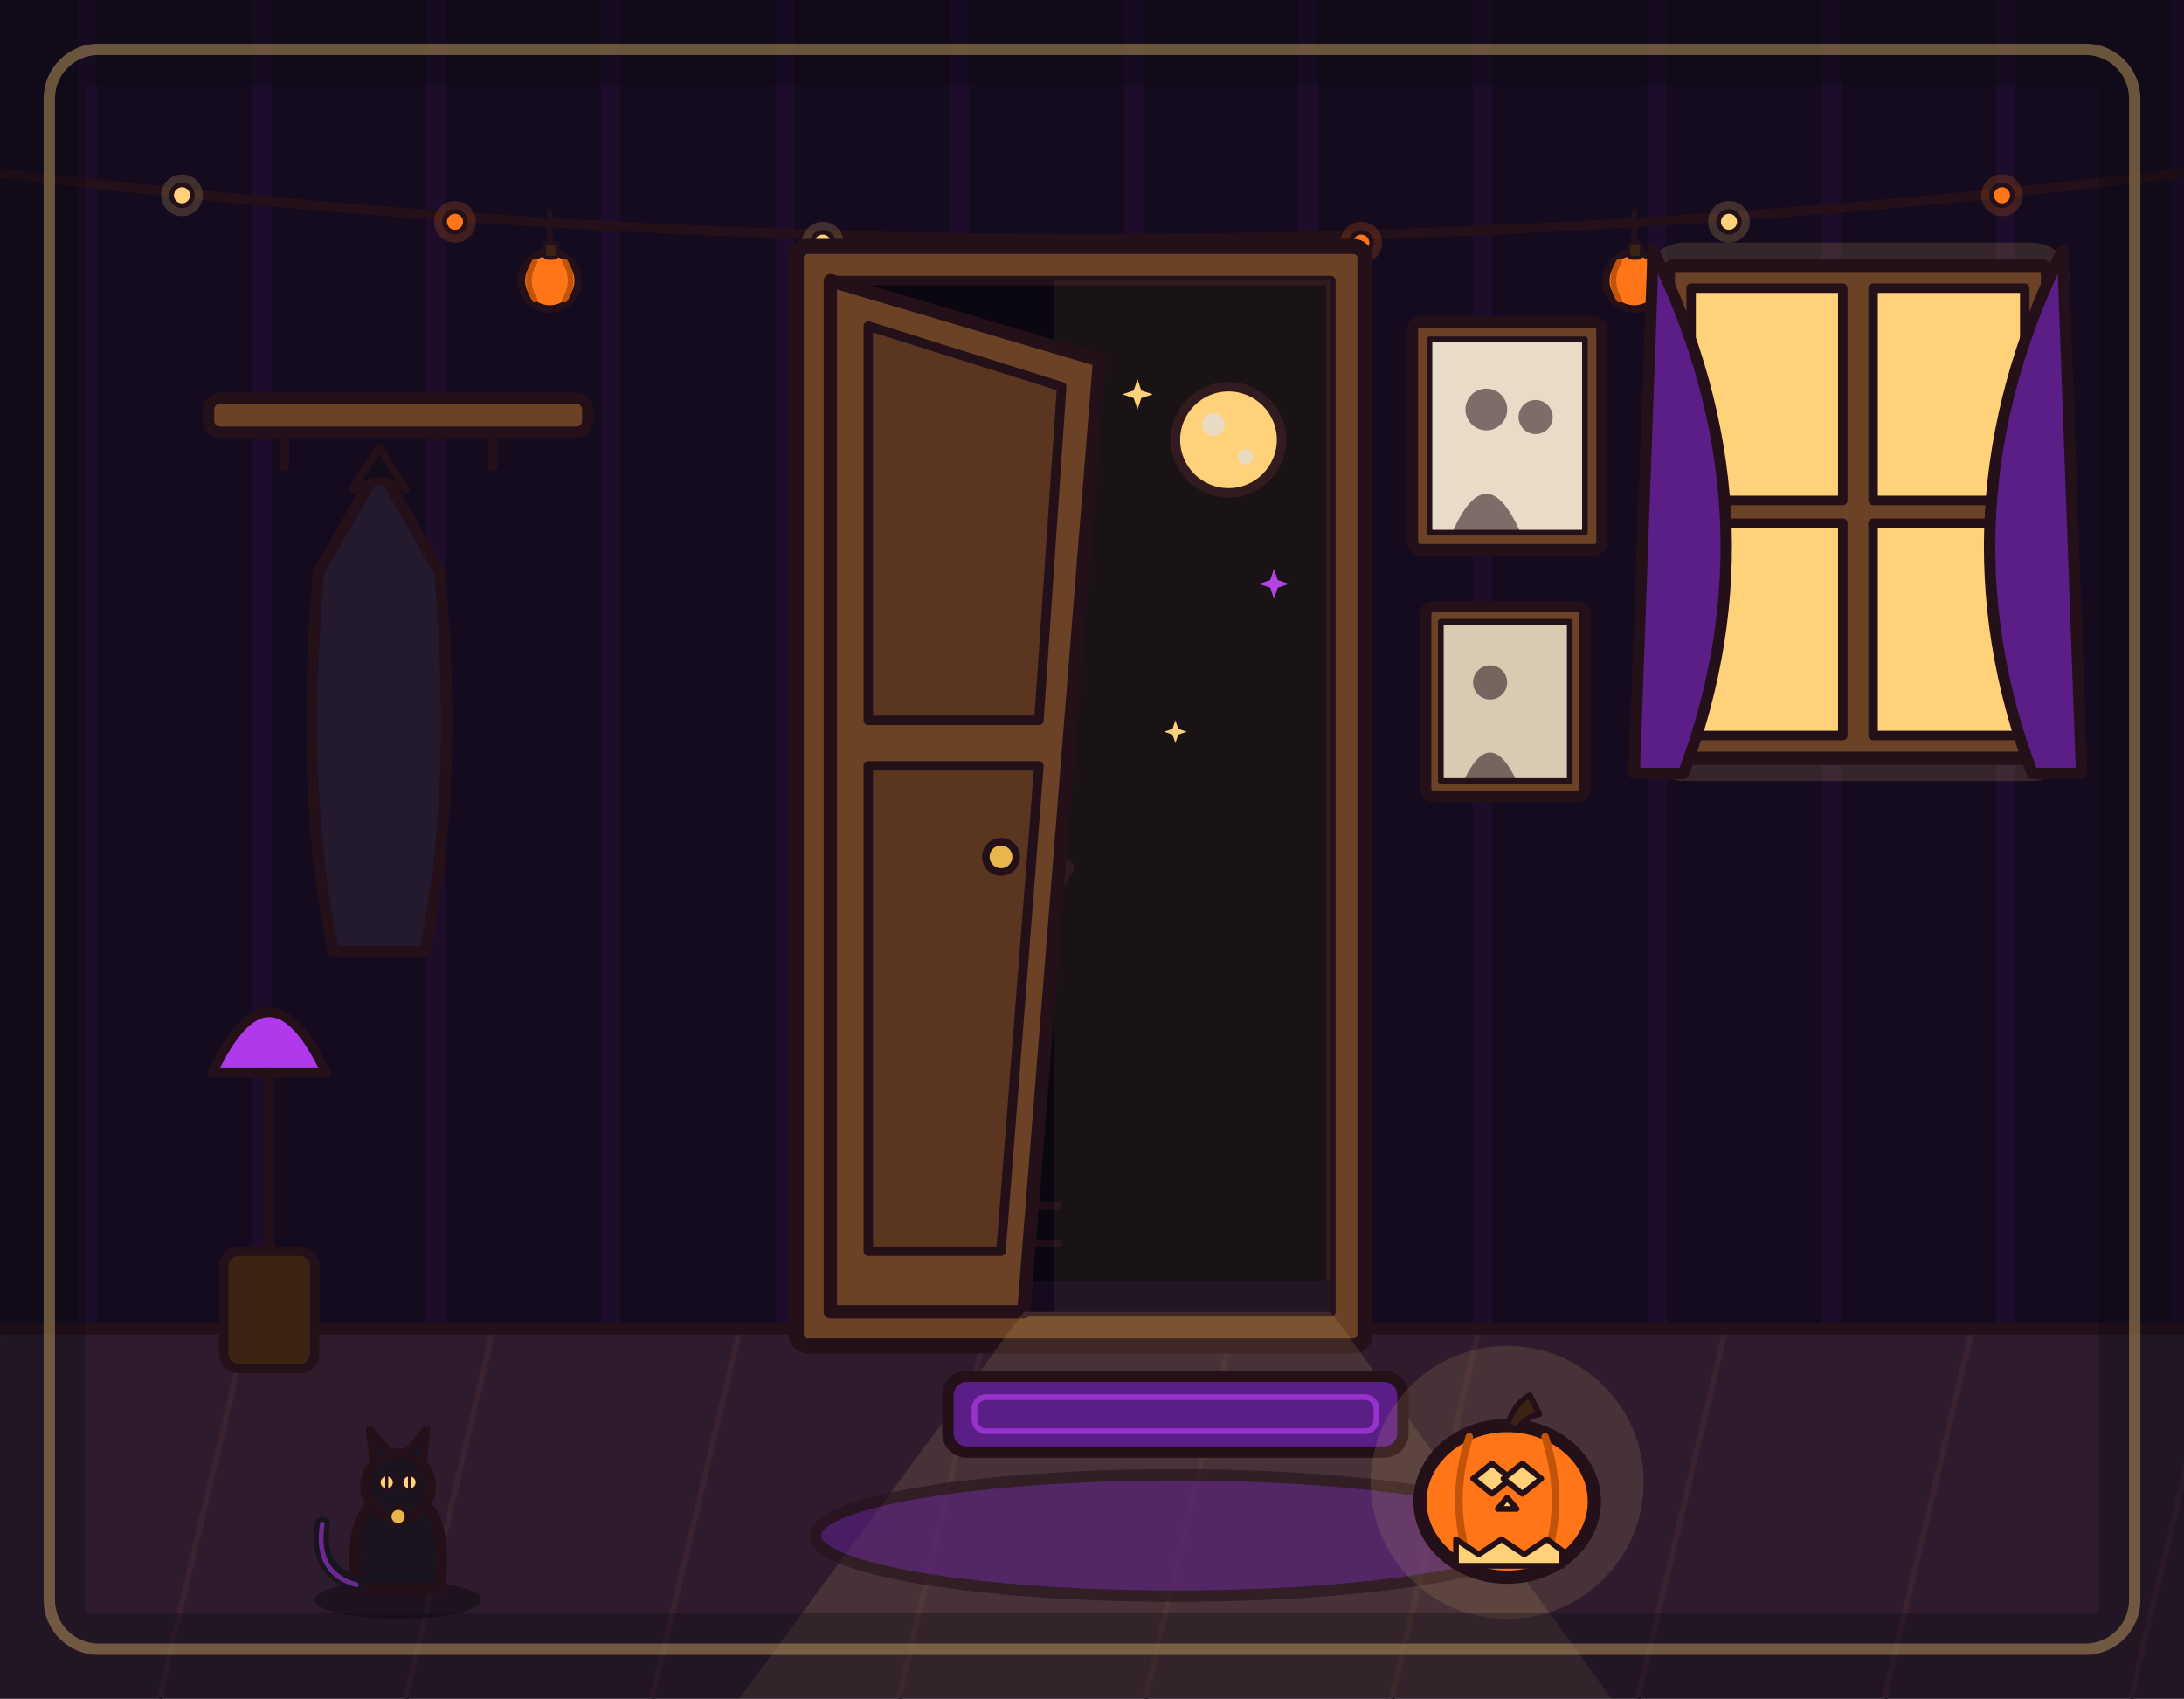
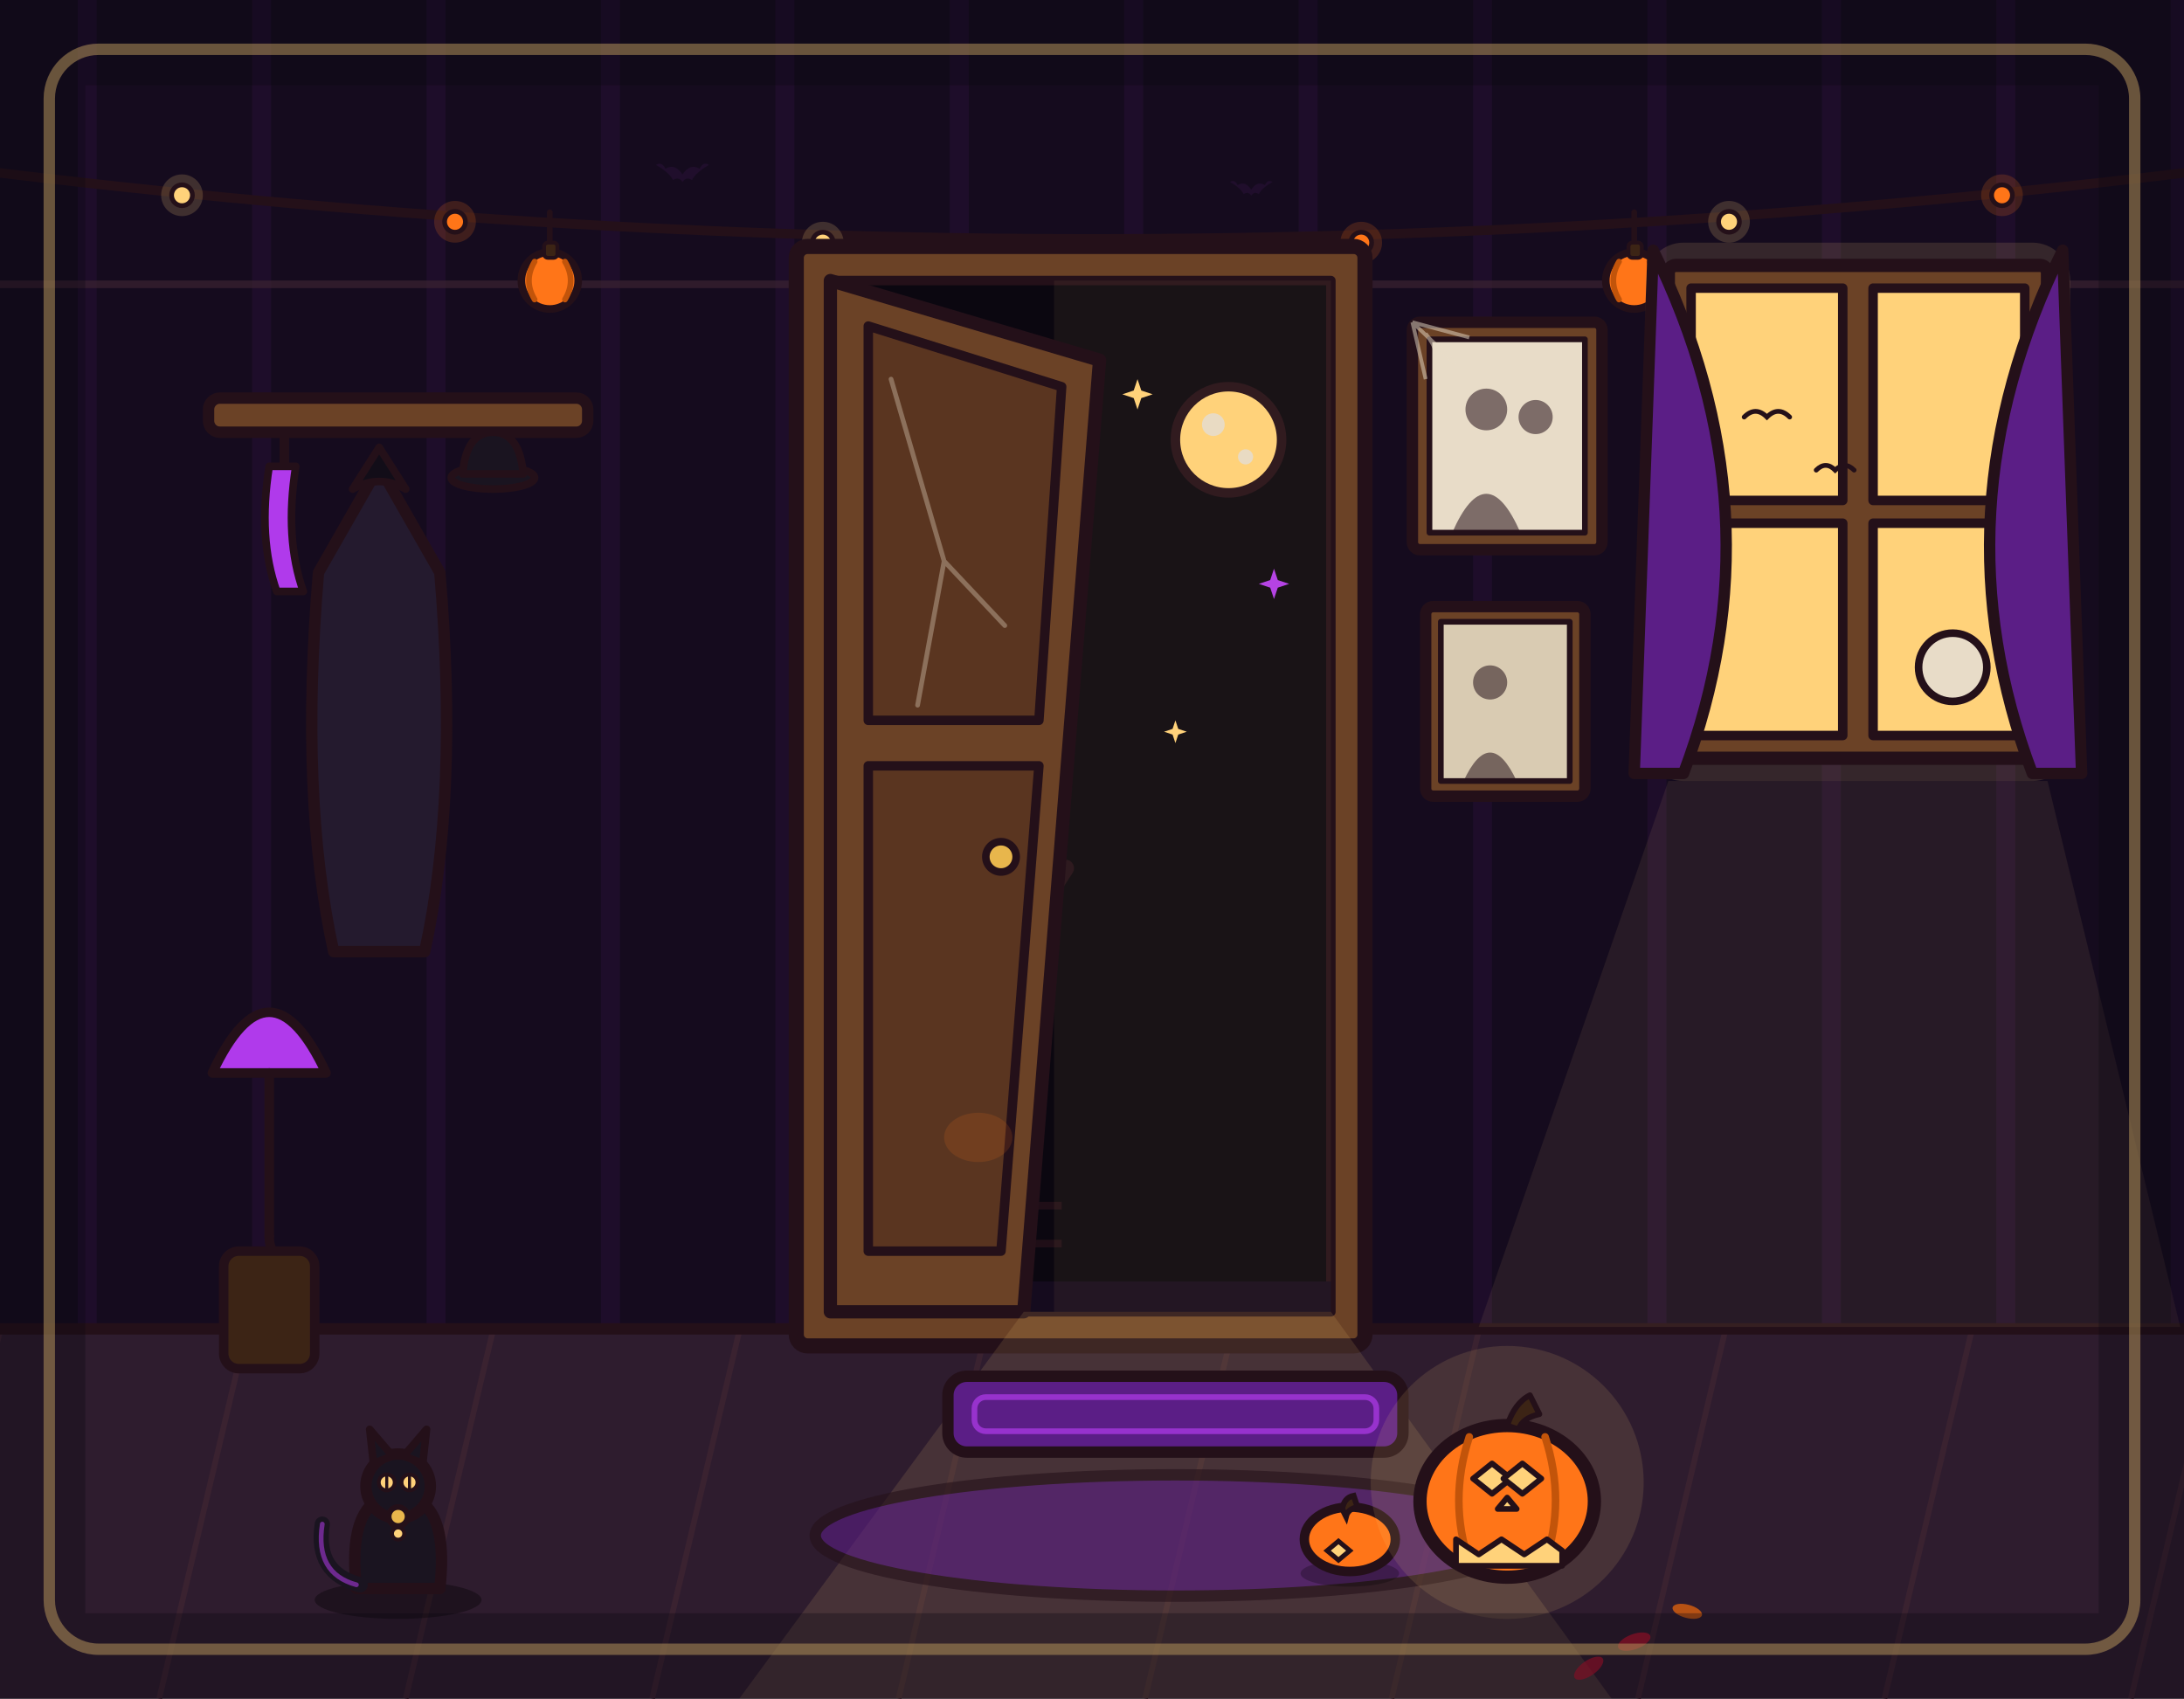
<svg xmlns="http://www.w3.org/2000/svg" viewBox="0 0 1152 896" width="1152" height="896">
  <rect x="0" y="0" width="1152" height="896" fill="#150b1e" />
  <path d="M46 0V700M138 0V700M230 0V700M322 0V700M414 0V700M506 0V700M598 0V700M690 0V700M782 0V700M874 0V700M966 0V700M1058 0V700M1150 0V700" stroke="#b03aeb" stroke-width="10" opacity=".06" fill="none" />
+   <line x1="0" y1="150" x2="1152" y2="150" stroke="#3a2230" stroke-width="4" opacity=".7" />
+   <g fill="#b03aeb" opacity=".07">
+     <path transform="translate(360 92)" d="M0 0 Q-4 -6 -9 -3 Q-11 -7 -14 -5 Q-7 -1 -5 3 Q-2 1 0 4 Q2 1 5 3 Q7 -1 14 -5 Q11 -7 9 -3 Q4 -6 0 0 Z" />
+     <path transform="translate(660 100) scale(.8)" d="M0 0 Q-4 -6 -9 -3 Q-11 -7 -14 -5 Q-7 -1 -5 3 Q-2 1 0 4 Q2 1 5 3 Q7 -1 14 -5 Q11 -7 9 -3 Q4 -6 0 0 Z" />
+     <path transform="translate(1010 220) scale(.7)" d="M0 0 Q-4 -6 -9 -3 Q-11 -7 -14 -5 Q-7 -1 -5 3 Q-2 1 0 4 Q2 1 5 3 Q7 -1 14 -5 Q11 -7 9 -3 Q4 -6 0 0 Z" />
+   </g>
  <rect x="0" y="700" width="1152" height="196" fill="#2e1c2e" />
  <path d="M0 702 L-46 896M130 702 L84 896M260 702 L214 896M390 702 L344 896M520 702 L474 896M650 702 L604 896M780 702 L734 896M910 702 L864 896M1040 702 L994 896M1170 702 L1124 896" stroke="#3a2230" stroke-width="3" fill="none" />
  <line x1="0" y1="701" x2="1152" y2="701" stroke="#241019" stroke-width="6" stroke-linecap="round" />
  <path d="M-10 90 Q576 162 1162 90" fill="none" stroke="#241019" stroke-width="5" stroke-linecap="round" />
  <g>
    <circle cx="96" cy="103" r="11" fill="#ffd27a" opacity=".18" />
    <circle cx="96" cy="103" r="5.5" fill="#ffd27a" stroke="#241019" stroke-width="2.5" stroke-linejoin="round" />
    <circle cx="240" cy="117" r="11" fill="#ff7518" opacity=".18" />
    <circle cx="240" cy="117" r="5.5" fill="#ff7518" stroke="#241019" stroke-width="2.5" stroke-linejoin="round" />
    <circle cx="434" cy="128" r="11" fill="#ffd27a" opacity=".18" />
    <circle cx="434" cy="128" r="5.5" fill="#ffd27a" stroke="#241019" stroke-width="2.5" stroke-linejoin="round" />
    <circle cx="718" cy="128" r="11" fill="#ff7518" opacity=".18" />
    <circle cx="718" cy="128" r="5.5" fill="#ff7518" stroke="#241019" stroke-width="2.5" stroke-linejoin="round" />
    <circle cx="912" cy="117" r="11" fill="#ffd27a" opacity=".18" />
    <circle cx="912" cy="117" r="5.5" fill="#ffd27a" stroke="#241019" stroke-width="2.5" stroke-linejoin="round" />
    <circle cx="1056" cy="103" r="11" fill="#ff7518" opacity=".18" />
    <circle cx="1056" cy="103" r="5.5" fill="#ff7518" stroke="#241019" stroke-width="2.5" stroke-linejoin="round" />
  </g>
+   <line x1="576" y1="136" x2="576" y2="152" stroke="#241019" stroke-width="2.5" />
+   <path transform="translate(576 160) scale(.9)" d="M0 0 Q-4 -6 -9 -3 Q-11 -7 -14 -5 Q-7 -1 -5 3 Q-2 1 0 4 Q2 1 5 3 Q7 -1 14 -5 Q11 -7 9 -3 Q4 -6 0 0 Z" fill="#241019" />
+   <line x1="290" y1="118" x2="290" y2="132" stroke="#241019" stroke-width="2.5" />
+   <path transform="translate(290 140) scale(.7)" d="M0 0 Q-4 -6 -9 -3 Q-11 -7 -14 -5 Q-7 -1 -5 3 Q-2 1 0 4 Q2 1 5 3 Q7 -1 14 -5 Q11 -7 9 -3 Q4 -6 0 0 Z" fill="#241019" />
  <g>
    <line x1="290" y1="112" x2="290" y2="132" stroke="#241019" stroke-width="3" stroke-linecap="round" />
    <circle cx="290" cy="148" r="15" fill="#ff7518" stroke="#241019" stroke-width="4" stroke-linejoin="round" />
    <path d="M282 138 Q276 148 282 158M298 138 Q304 148 298 158" fill="none" stroke="#c2540a" stroke-width="3" stroke-linecap="round" />
    <rect x="287" y="128" width="7" height="8" rx="2" fill="#3c2415" stroke="#241019" stroke-width="2" stroke-linejoin="round" />
    <line x1="576" y1="136" x2="576" y2="156" stroke="#241019" stroke-width="3" stroke-linecap="round" />
    <circle cx="576" cy="172" r="15" fill="#ff7518" stroke="#241019" stroke-width="4" stroke-linejoin="round" />
    <path d="M568 162 Q562 172 568 182M584 162 Q590 172 584 182" fill="none" stroke="#c2540a" stroke-width="3" stroke-linecap="round" />
    <rect x="573" y="152" width="7" height="8" rx="2" fill="#3c2415" stroke="#241019" stroke-width="2" stroke-linejoin="round" />
    <line x1="862" y1="112" x2="862" y2="132" stroke="#241019" stroke-width="3" stroke-linecap="round" />
    <circle cx="862" cy="148" r="15" fill="#ff7518" stroke="#241019" stroke-width="4" stroke-linejoin="round" />
    <path d="M854 138 Q848 148 854 158M870 138 Q876 148 870 158" fill="none" stroke="#c2540a" stroke-width="3" stroke-linecap="round" />
    <rect x="859" y="128" width="7" height="8" rx="2" fill="#3c2415" stroke="#241019" stroke-width="2" stroke-linejoin="round" />
  </g>
  <g>
    <rect x="110" y="210" width="200" height="18" rx="6" fill="#6b4226" stroke="#241019" stroke-width="6" stroke-linejoin="round" />
    <line x1="150" y1="228" x2="150" y2="246" stroke="#241019" stroke-width="5" stroke-linecap="round" />
    <line x1="260" y1="228" x2="260" y2="246" stroke="#241019" stroke-width="5" stroke-linecap="round" />
    <path d="M200 246 L168 302 Q158 420 176 502 L224 502 Q242 420 232 302 Z" fill="#241a2e" stroke="#241019" stroke-width="6" stroke-linejoin="round" />
    <path d="M186 258 L200 236 L214 258 Q200 250 186 258 Z" fill="#120d18" stroke="#241019" stroke-width="4" stroke-linejoin="round" />
    <path d="M112 566 Q142 502 172 566 Z" fill="#b03aeb" stroke="#241019" stroke-width="5" stroke-linejoin="round" />
    <line x1="142" y1="566" x2="142" y2="652" stroke="#241019" stroke-width="5" stroke-linecap="round" />
    <path d="M142 652 Q142 664 152 664" fill="none" stroke="#241019" stroke-width="5" stroke-linecap="round" />
    <rect x="118" y="660" width="48" height="62" rx="8" fill="#3c2415" stroke="#241019" stroke-width="5" stroke-linejoin="round" />
+     <ellipse cx="260" cy="252" rx="22" ry="6" fill="#1a1420" stroke="#241019" stroke-width="4" />
+     <path d="M244 250 Q246 228 260 228 Q274 228 276 250 Z" fill="#1a1420" stroke="#241019" stroke-width="4" stroke-linejoin="round" />
+     <path d="M142 246 Q136 284 146 312 L160 312 Q150 284 156 246 Z" fill="#b03aeb" stroke="#241019" stroke-width="4" stroke-linejoin="round" />
  </g>
  <g>
    <rect x="745" y="170" width="100" height="120" rx="4" fill="#6b4226" stroke="#241019" stroke-width="6" stroke-linejoin="round" />
    <rect x="754" y="179" width="82" height="102" fill="#e8dcc8" stroke="#241019" stroke-width="3" stroke-linejoin="round" />
    <circle cx="784" cy="216" r="11" fill="#241019" opacity=".55" stroke="none" />
    <circle cx="810" cy="220" r="9" fill="#241019" opacity=".55" stroke="none" />
    <path d="M766 281 Q784 240 802 281 Z" fill="#241019" opacity=".55" stroke="none" />
+     <g stroke="#e8dcc8" stroke-width="2" fill="none" opacity=".5">
+       <path d="M745 170 L775 178 M745 170 L752 200 M745 170 L768 192" />
+       <path d="M752 176 Q760 186 758 196" />
+     </g>
    <rect x="752" y="320" width="84" height="100" rx="4" fill="#6b4226" stroke="#241019" stroke-width="6" stroke-linejoin="round" />
    <rect x="760" y="328" width="68" height="84" fill="#d9cbb2" stroke="#241019" stroke-width="3" stroke-linejoin="round" />
    <circle cx="786" cy="360" r="9" fill="#241019" opacity=".55" stroke="none" />
    <path d="M772 412 Q786 382 800 412 Z" fill="#241019" opacity=".55" stroke="none" />
  </g>
  <g>
    <rect x="868" y="128" width="224" height="284" rx="20" fill="#ffd27a" opacity=".14" stroke="none" />
    <rect x="880" y="140" width="200" height="260" rx="4" fill="#6b4226" stroke="#241019" stroke-width="7" stroke-linejoin="round" />
    <rect x="892" y="152" width="80" height="112" fill="#ffd27a" stroke="#241019" stroke-width="5" stroke-linejoin="round" />
    <rect x="988" y="152" width="80" height="112" fill="#ffd27a" stroke="#241019" stroke-width="5" stroke-linejoin="round" />
    <rect x="892" y="276" width="80" height="112" fill="#ffd27a" stroke="#241019" stroke-width="5" stroke-linejoin="round" />
    <rect x="988" y="276" width="80" height="112" fill="#ffd27a" stroke="#241019" stroke-width="5" stroke-linejoin="round" />
    <path d="M872 132 Q940 270 888 408 L862 408 Z" fill="#5b1e86" stroke="#241019" stroke-width="6" stroke-linejoin="round" />
    <path d="M1088 132 Q1020 270 1072 408 L1098 408 Z" fill="#5b1e86" stroke="#241019" stroke-width="6" stroke-linejoin="round" />
+     <circle cx="1030" cy="352" r="18" fill="#e8dcc8" stroke="#241019" stroke-width="4" />
+     <g stroke="#241019" stroke-width="2.5" fill="none" stroke-linecap="round">
+       <path d="M920 220 Q926 214 932 220 Q938 214 944 220" />
+       <path d="M958 248 Q963 243 968 248 Q973 243 978 248" />
+     </g>
  </g>
+   <polygon points="880,412 1080,412 1150,700 780,700" fill="#ffd27a" opacity=".08" />
  <g>
    <rect x="420" y="130" width="300" height="580" rx="6" fill="#6b4226" stroke="#241019" stroke-width="8" stroke-linejoin="round" />
    <rect x="438" y="148" width="264" height="544" fill="#0b0710" stroke="#241019" stroke-width="5" stroke-linejoin="round" />
    <rect x="438" y="676" width="264" height="16" fill="#150b1e" stroke="none" />
    <g stroke="#241019" stroke-width="9" stroke-linecap="round" opacity=".9">
      <line x1="522" y1="676" x2="522" y2="470" />
      <line x1="522" y1="560" x2="482" y2="500" />
      <line x1="522" y1="520" x2="562" y2="458" />
      <line x1="522" y1="600" x2="492" y2="556" />
      <line x1="522" y1="500" x2="552" y2="452" />
    </g>
    <line x1="438" y1="636" x2="560" y2="636" stroke="#241019" stroke-width="4" opacity=".8" />
    <line x1="438" y1="656" x2="560" y2="656" stroke="#241019" stroke-width="4" opacity=".8" />
    <line x1="460" y1="620" x2="460" y2="676" stroke="#241019" stroke-width="4" opacity=".8" />
    <line x1="500" y1="620" x2="500" y2="676" stroke="#241019" stroke-width="4" opacity=".8" />
    <line x1="540" y1="620" x2="540" y2="676" stroke="#241019" stroke-width="4" opacity=".8" />
    <circle cx="648" cy="232" r="28" fill="#ffd27a" stroke="#241019" stroke-width="5" stroke-linejoin="round" />
    <circle cx="640" cy="224" r="6" fill="#e8dcc8" stroke="none" />
    <circle cx="657" cy="241" r="4" fill="#e8dcc8" stroke="none" />
    <path d="M600 200 L602 206 L608 208 L602 210 L600 216 L598 210 L592 208 L598 206 Z" fill="#ffd27a" stroke="none" />
    <path d="M672 300 L674 306 L680 308 L674 310 L672 316 L670 310 L664 308 L670 306 Z" fill="#b03aeb" stroke="none" />
    <path d="M620 380 L621.5 384.5 L626 386 L621.5 387.5 L620 392 L618.5 387.5 L614 386 L618.5 384.5 Z" fill="#ffd27a" stroke="none" />
    <rect x="556" y="148" width="146" height="544" fill="#ffd27a" opacity=".06" stroke="none" />
    <polygon points="438,148 580,190 540,692 438,692" fill="#6b4226" stroke="#241019" stroke-width="7" stroke-linejoin="round" />
    <polygon points="458,172 560,204 548,380 458,380" fill="#5a3520" stroke="#241019" stroke-width="5" stroke-linejoin="round" />
    <polygon points="458,404 548,404 528,660 458,660" fill="#5a3520" stroke="#241019" stroke-width="5" stroke-linejoin="round" />
    <circle cx="528" cy="452" r="8" fill="#e8b64c" stroke="#241019" stroke-width="4" stroke-linejoin="round" />
+     <path d="M470 200 L498 296 L484 372 M498 296 L530 330" stroke="#e8dcc8" stroke-width="2.5" opacity=".35" fill="none" stroke-linecap="round" />
+     <ellipse cx="516" cy="600" rx="18" ry="13" fill="#ff7518" opacity=".14" />
  </g>
  <polygon points="540,692 702,692 850,896 390,896" fill="#ffd27a" opacity=".12" stroke="none" />
  <ellipse cx="620" cy="810" rx="190" ry="32" fill="#5b1e86" stroke="#241019" stroke-width="6" stroke-linejoin="round" opacity=".6" />
  <rect x="500" y="726" width="240" height="40" rx="10" fill="#5b1e86" stroke="#241019" stroke-width="6" stroke-linejoin="round" />
  <rect x="514" y="737" width="212" height="18" rx="6" fill="none" stroke="#b03aeb" stroke-width="3" opacity=".7" />
+   <g>
+     <ellipse cx="712" cy="830" rx="26" ry="7" fill="#000000" opacity=".25" />
+     <ellipse cx="712" cy="812" rx="24" ry="17" fill="#ff7518" stroke="#241019" stroke-width="5" />
+     <path d="M708 796 Q709 790 714 789 L716 795 Q711 796 710 800 Z" fill="#3c2415" stroke="#241019" stroke-width="3" />
+     <path d="M700 818 L706 813 L712 818 L706 823 Z" fill="#ffd27a" stroke="#241019" stroke-width="2.5" />
+   </g>
+   <ellipse cx="862" cy="866" rx="9" ry="4" fill="#b3122e" opacity=".8" transform="rotate(-20 862 866)" />
+   <ellipse cx="890" cy="850" rx="8" ry="3.5" fill="#d95f0e" opacity=".8" transform="rotate(15 890 850)" />
+   <ellipse cx="838" cy="880" rx="9" ry="4" fill="#b3122e" opacity=".7" transform="rotate(-35 838 880)" />
  <g>
    <circle cx="795" cy="782" r="72" fill="#ffd27a" opacity=".12" stroke="none" />
    <ellipse cx="795" cy="792" rx="46" ry="40" fill="#ff7518" stroke="#241019" stroke-width="7" stroke-linejoin="round" />
    <path d="M775 758 Q764 792 775 824M815 758 Q826 792 815 824" fill="none" stroke="#c2540a" stroke-width="4" stroke-linecap="round" />
    <path d="M795 752 Q799 740 807 736 L812 746 Q803 748 801 754 Z" fill="#3c2415" stroke="#241019" stroke-width="3" stroke-linejoin="round" />
    <path d="M777 780 L787 772 L797 780 L787 788 Z" fill="#ffd27a" stroke="#241019" stroke-width="3" stroke-linejoin="round" />
    <path d="M793 780 L803 772 L813 780 L803 788 Z" fill="#ffd27a" stroke="#241019" stroke-width="3" stroke-linejoin="round" />
    <path d="M795 790 L800 796 L790 796 Z" fill="#ffd27a" stroke="#241019" stroke-width="3" stroke-linejoin="round" />
    <path d="M768 812 L780 820 L792 812 L804 820 L816 812 L824 818 L824 826 L768 826 Z" fill="#ffd27a" stroke="#241019" stroke-width="3" stroke-linejoin="round" />
  </g>
  <g transform="translate(210 838)">
    <ellipse cx="0" cy="6" rx="44" ry="10" fill="#000000" stroke="none" opacity=".35" />
    <path d="M-22 0 Q-26 -36 -12 -46 Q0 -52 12 -46 Q26 -36 22 0 Z" fill="#1a1420" stroke="#241019" stroke-width="6" stroke-linejoin="round" />
    <path d="M-20 -2 Q-44 -8 -40 -34" fill="none" stroke="#1a1420" stroke-width="8" stroke-linecap="round" />
    <path d="M-22 -2 Q-44 -8 -40 -34" fill="none" stroke="#b03aeb" stroke-width="2.5" stroke-linecap="round" opacity=".55" />
    <circle cx="0" cy="-54" r="17" fill="#1a1420" stroke="#241019" stroke-width="6" stroke-linejoin="round" />
    <path d="M-13 -66 L-15 -84 L-3 -70 Z" fill="#1a1420" stroke="#241019" stroke-width="4" stroke-linejoin="round" />
    <path d="M13 -66 L15 -84 L3 -70 Z" fill="#1a1420" stroke="#241019" stroke-width="4" stroke-linejoin="round" />
    <circle cx="-6" cy="-56" r="4.2" fill="#ffd27a" stroke="#241019" stroke-width="2" stroke-linejoin="round" />
    <circle cx="6" cy="-56" r="4.2" fill="#ffd27a" stroke="#241019" stroke-width="2" stroke-linejoin="round" />
    <line x1="-6" y1="-60" x2="-6" y2="-52" stroke="#241019" stroke-width="1.6" stroke-linecap="round" />
    <line x1="6" y1="-60" x2="6" y2="-52" stroke="#241019" stroke-width="1.6" stroke-linecap="round" />
    <circle cx="0" cy="-38" r="5" fill="#e8b64c" stroke="#241019" stroke-width="3" stroke-linejoin="round" />
+     <circle cx="0" cy="-29" r="3.2" fill="#ffd27a" stroke="#241019" stroke-width="2" />
  </g>
  <rect x="26" y="26" width="1100" height="844" rx="26" fill="none" stroke="#ffd27a" stroke-width="6" opacity=".55" />
  <rect x="0" y="0" width="1152" height="896" fill="none" stroke="#0b0710" stroke-width="90" opacity=".32" />
</svg>
